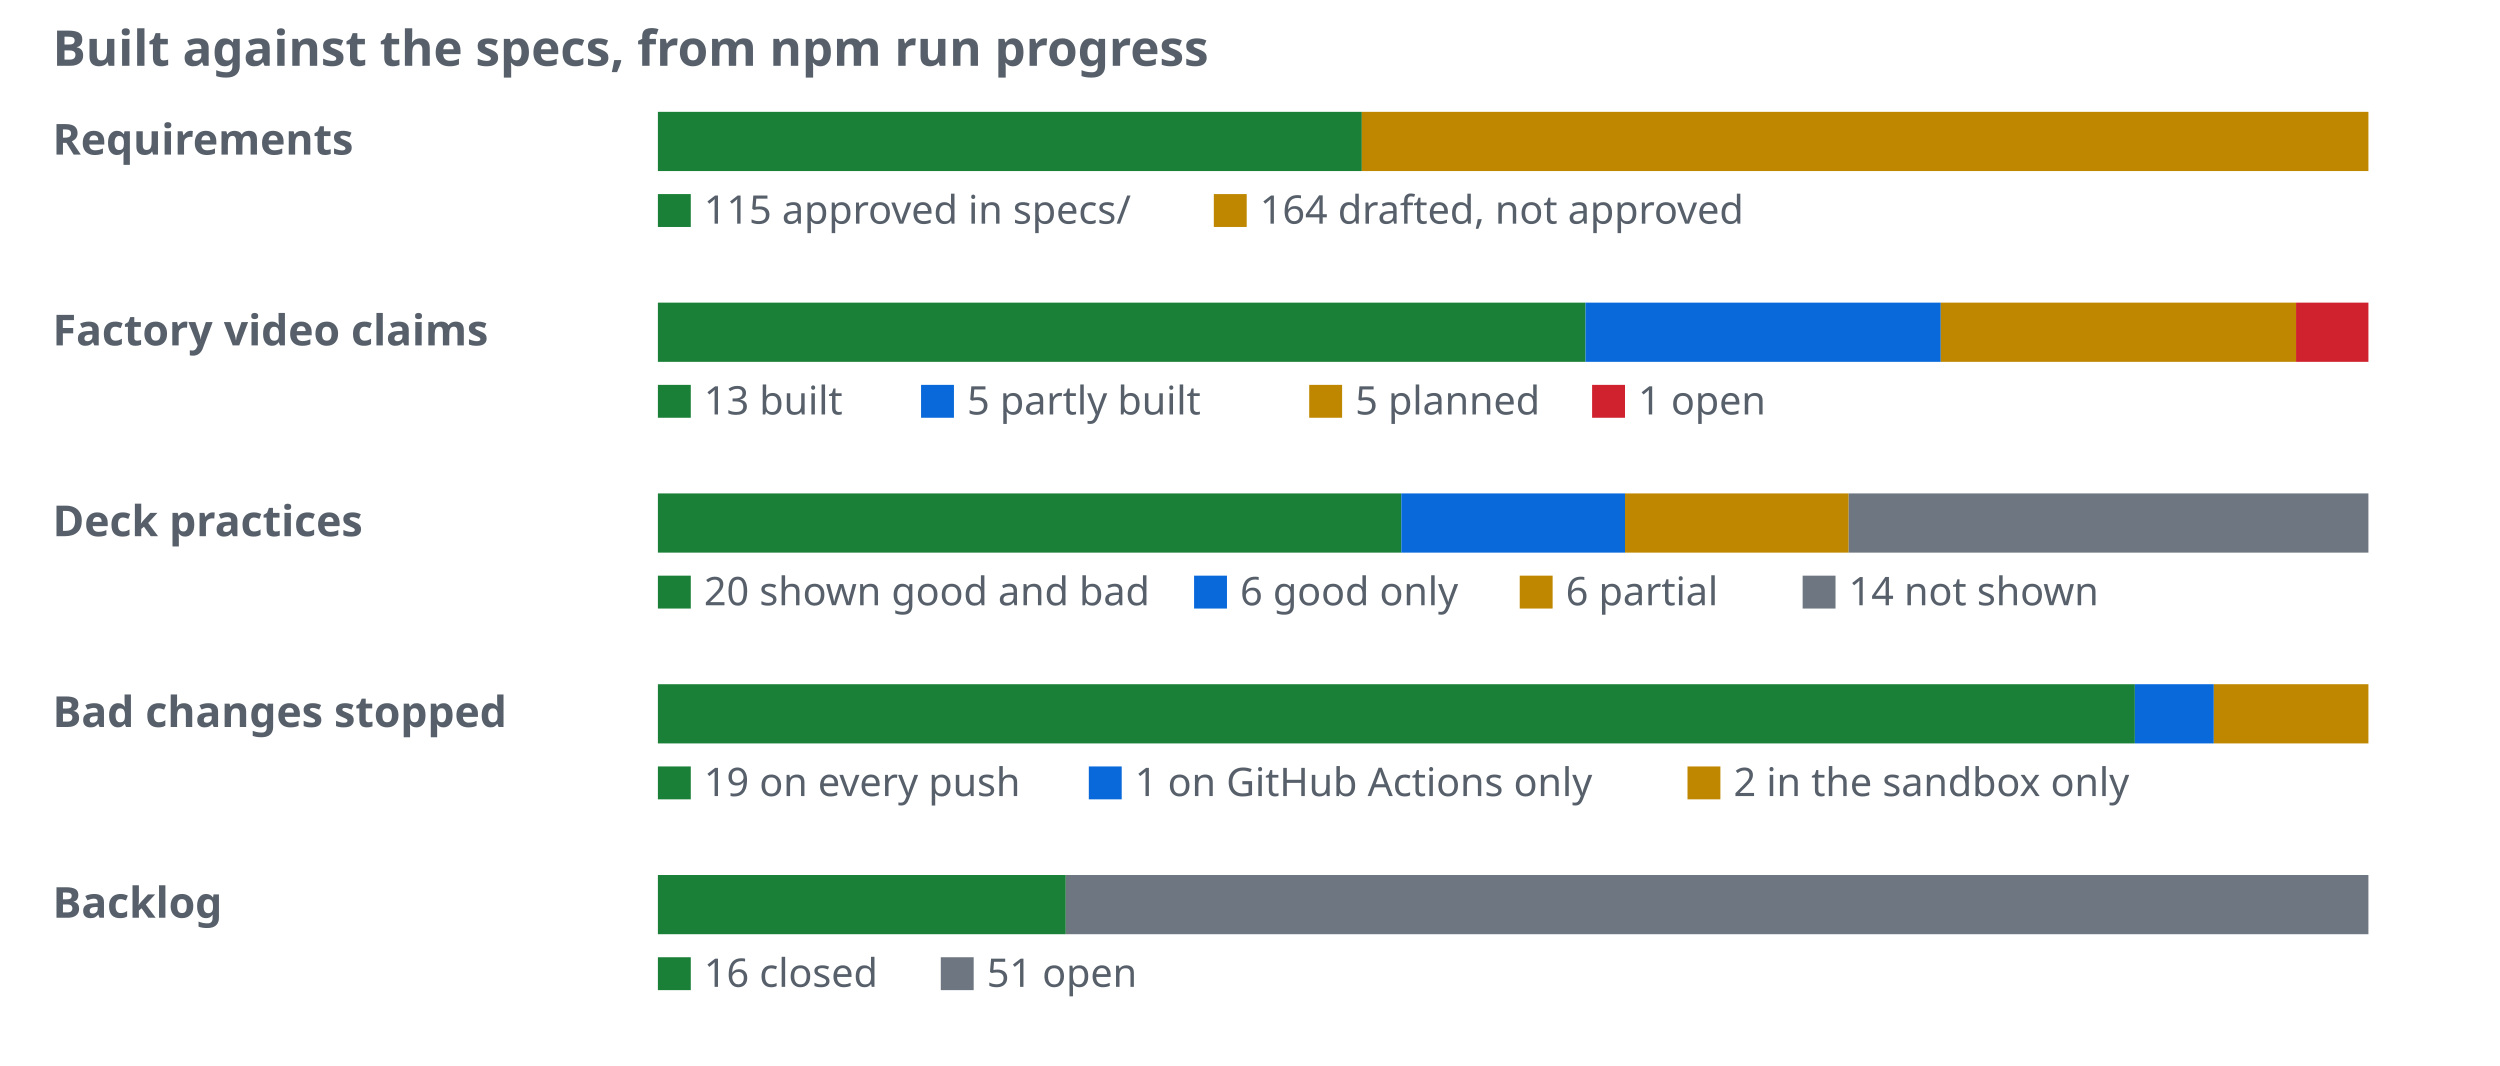
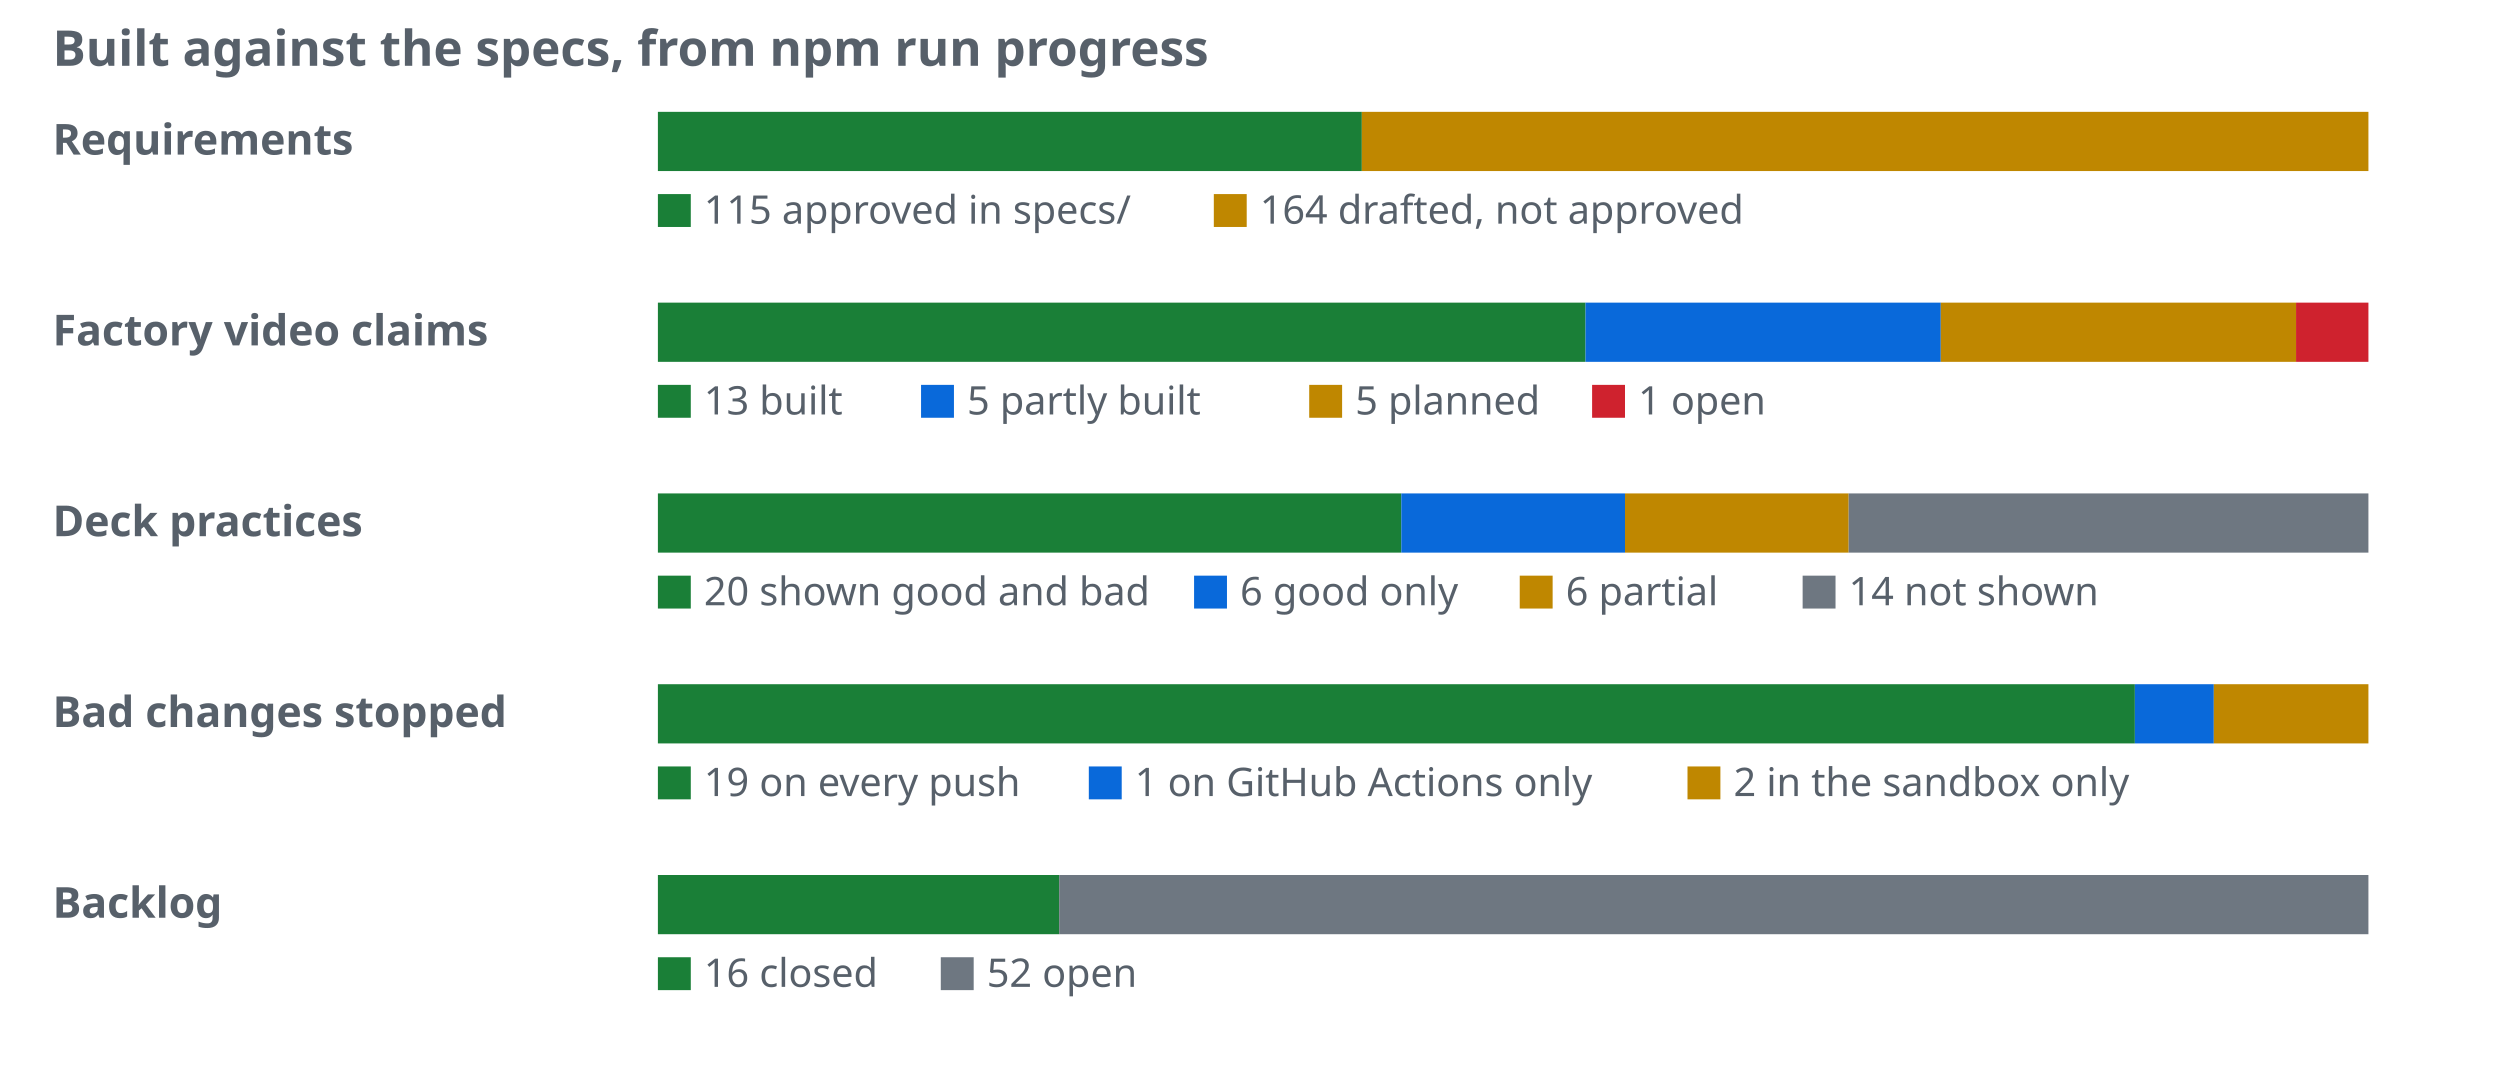
<svg xmlns="http://www.w3.org/2000/svg" width="760" height="324" viewBox="0 0 760 324" role="img" aria-labelledby="title">
  <style>text{fill:#57606a;font-family:sans-serif}.h{font-size:15px;font-weight:600}.t{font-size:13px;font-weight:600}.l{font-size:12px}@media (prefers-color-scheme:dark){text{fill:#9198a1}}</style>
  <text x="16" y="20" class="h">Built against the specs, from npm run progress</text>
  <text x="16" y="47" class="t">Requirements</text>
  <rect x="200" y="34" width="214" height="18" fill="#1a7f37" />
  <rect x="414" y="34" width="306" height="18" fill="#bf8700" />
  <rect x="200" y="59" width="10" height="10" fill="#1a7f37" />
  <text x="214" y="68" class="l">115 approved in specs/</text>
  <rect x="369" y="59" width="10" height="10" fill="#bf8700" />
  <text x="383" y="68" class="l">164 drafted, not approved</text>
  <text x="16" y="105" class="t">Factory video claims</text>
  <rect x="200" y="92" width="282" height="18" fill="#1a7f37" />
  <rect x="482" y="92" width="108" height="18" fill="#0969da" />
  <rect x="590" y="92" width="108" height="18" fill="#bf8700" />
  <rect x="698" y="92" width="22" height="18" fill="#cf222e" />
  <rect x="200" y="117" width="10" height="10" fill="#1a7f37" />
  <text x="214" y="126" class="l">13 built</text>
  <rect x="280" y="117" width="10" height="10" fill="#0969da" />
  <text x="294" y="126" class="l">5 partly built</text>
  <rect x="398" y="117" width="10" height="10" fill="#bf8700" />
  <text x="412" y="126" class="l">5 planned</text>
  <rect x="484" y="117" width="10" height="10" fill="#cf222e" />
  <text x="498" y="126" class="l">1 open</text>
  <text x="16" y="163" class="t">Deck practices</text>
  <rect x="200" y="150" width="226" height="18" fill="#1a7f37" />
  <rect x="426" y="150" width="68" height="18" fill="#0969da" />
  <rect x="494" y="150" width="68" height="18" fill="#bf8700" />
  <rect x="562" y="150" width="158" height="18" fill="#6e7781" />
  <rect x="200" y="175" width="10" height="10" fill="#1a7f37" />
  <text x="214" y="184" class="l">20 shown good and bad</text>
  <rect x="363" y="175" width="10" height="10" fill="#0969da" />
  <text x="377" y="184" class="l">6 good only</text>
  <rect x="462" y="175" width="10" height="10" fill="#bf8700" />
  <text x="476" y="184" class="l">6 partial</text>
  <rect x="548" y="175" width="10" height="10" fill="#6e7781" />
  <text x="562" y="184" class="l">14 not shown</text>
  <text x="16" y="221" class="t">Bad changes stopped</text>
  <rect x="200" y="208" width="449" height="18" fill="#1a7f37" />
  <rect x="649" y="208" width="24" height="18" fill="#0969da" />
  <rect x="673" y="208" width="47" height="18" fill="#bf8700" />
  <rect x="200" y="233" width="10" height="10" fill="#1a7f37" />
  <text x="214" y="242" class="l">19 on every push</text>
  <rect x="331" y="233" width="10" height="10" fill="#0969da" />
  <text x="345" y="242" class="l">1 on GitHub Actions only</text>
  <rect x="513" y="233" width="10" height="10" fill="#bf8700" />
  <text x="527" y="242" class="l">2 in the sandbox only</text>
  <text x="16" y="279" class="t">Backlog</text>
-   <rect x="200" y="266" width="124" height="18" fill="#1a7f37" />
-   <rect x="324" y="266" width="396" height="18" fill="#6e7781" />
+   <rect x="200" y="266" width="122" height="18" fill="#1a7f37" />
+   <rect x="322" y="266" width="398" height="18" fill="#6e7781" />
  <rect x="200" y="291" width="10" height="10" fill="#1a7f37" />
  <text x="214" y="300" class="l">16 closed</text>
  <rect x="286" y="291" width="10" height="10" fill="#6e7781" />
-   <text x="300" y="300" class="l">51 open</text>
+   <text x="300" y="300" class="l">52 open</text>
</svg>
